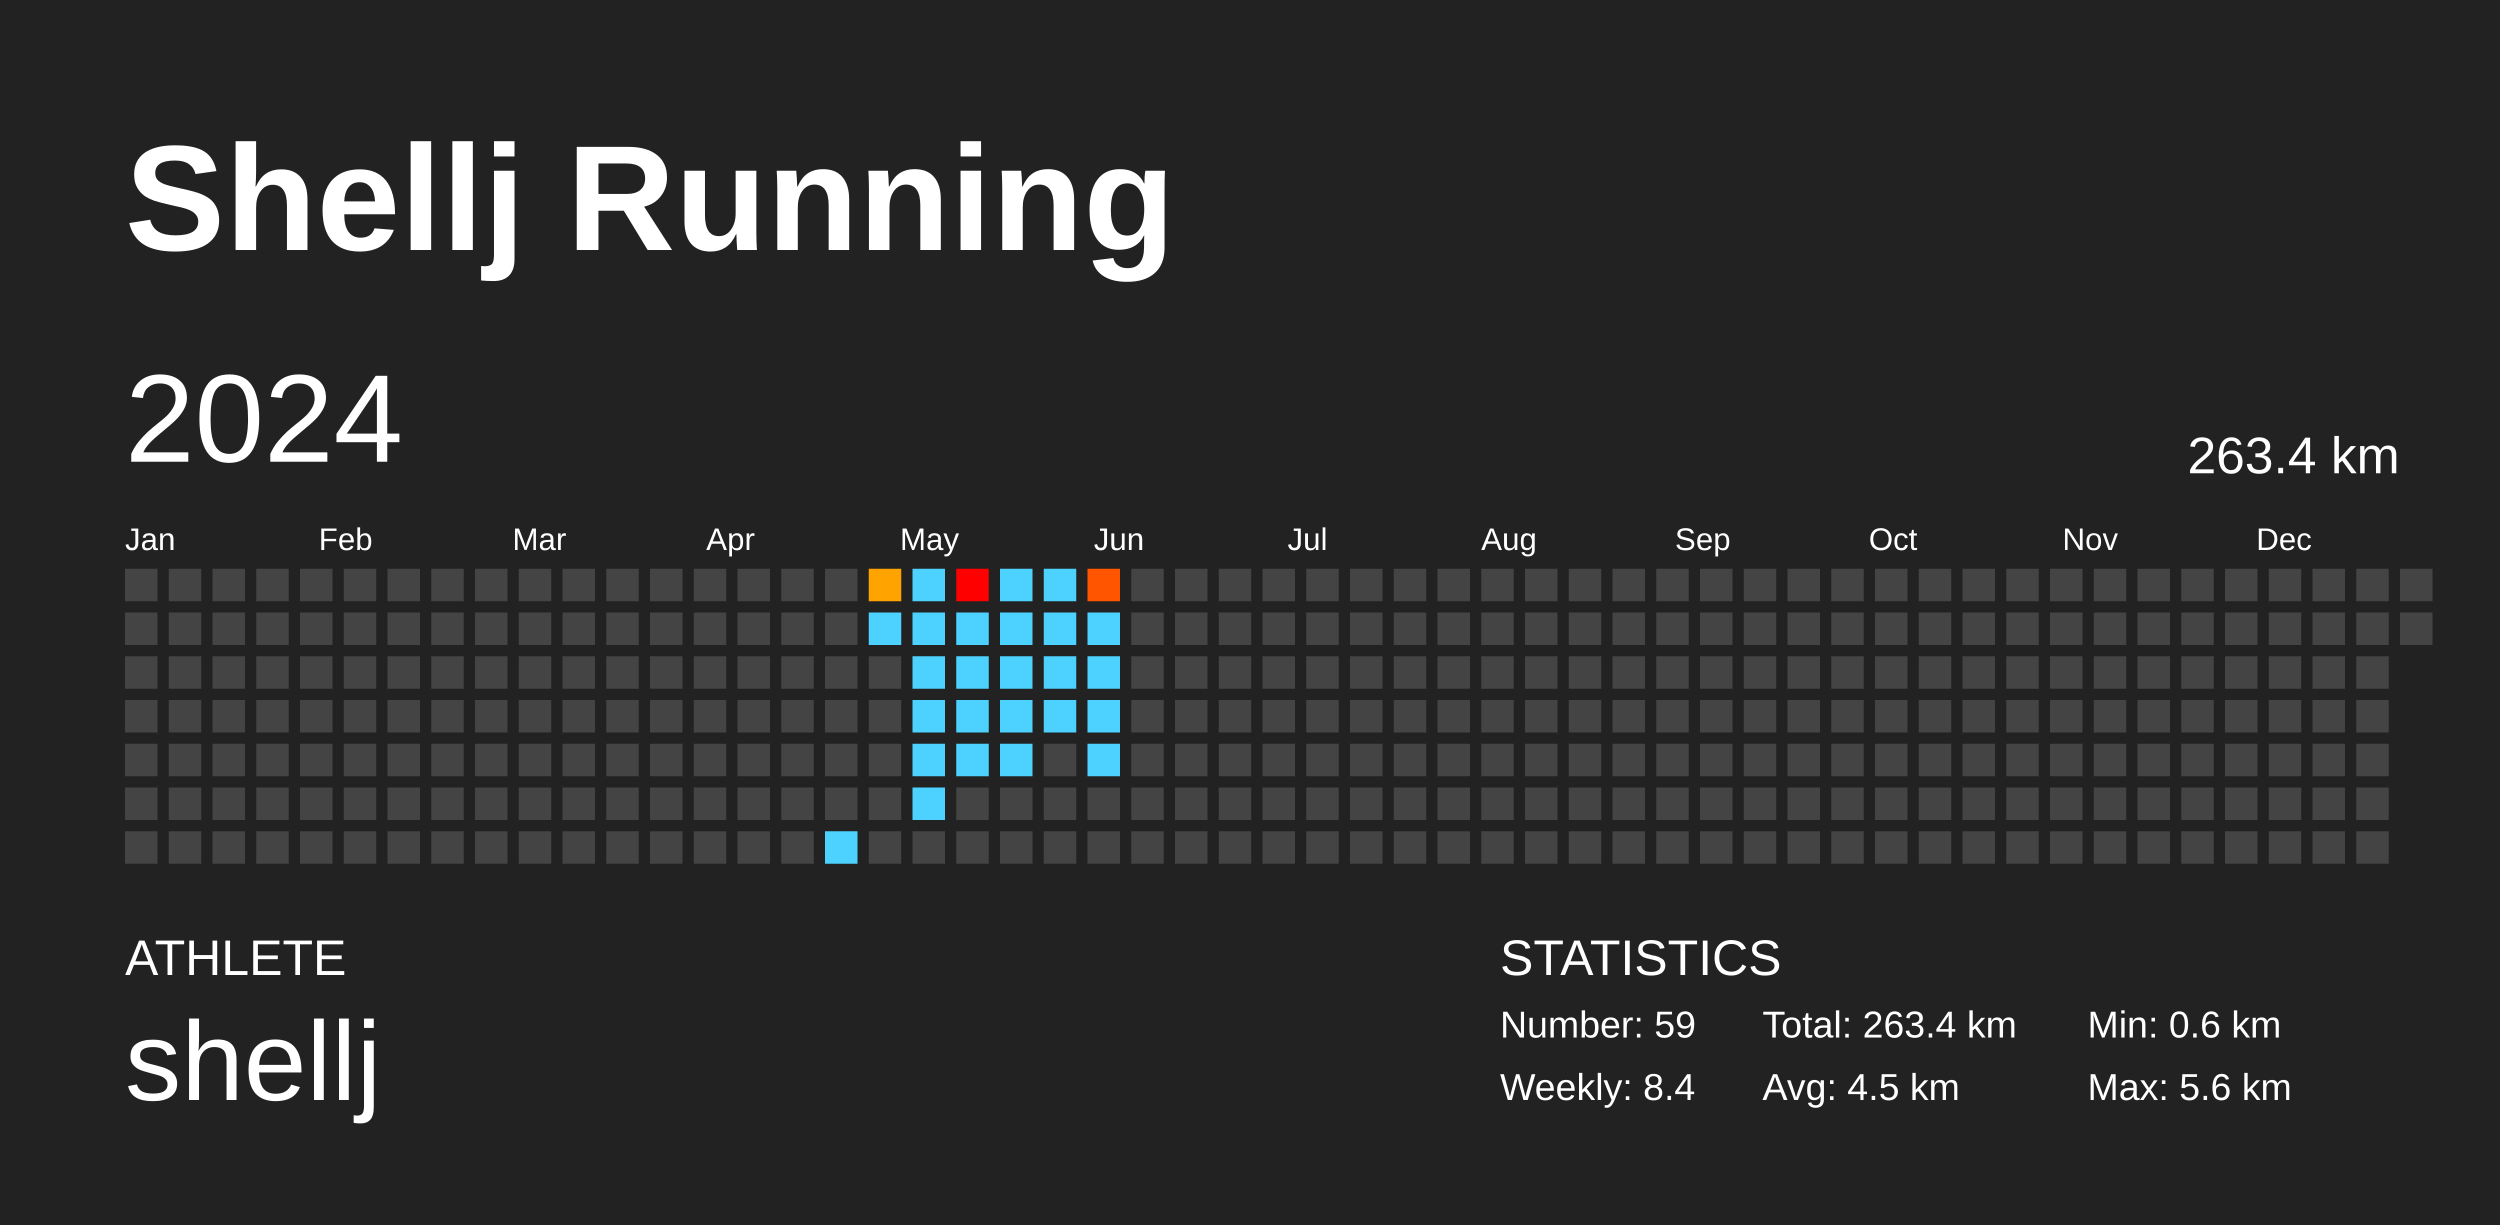
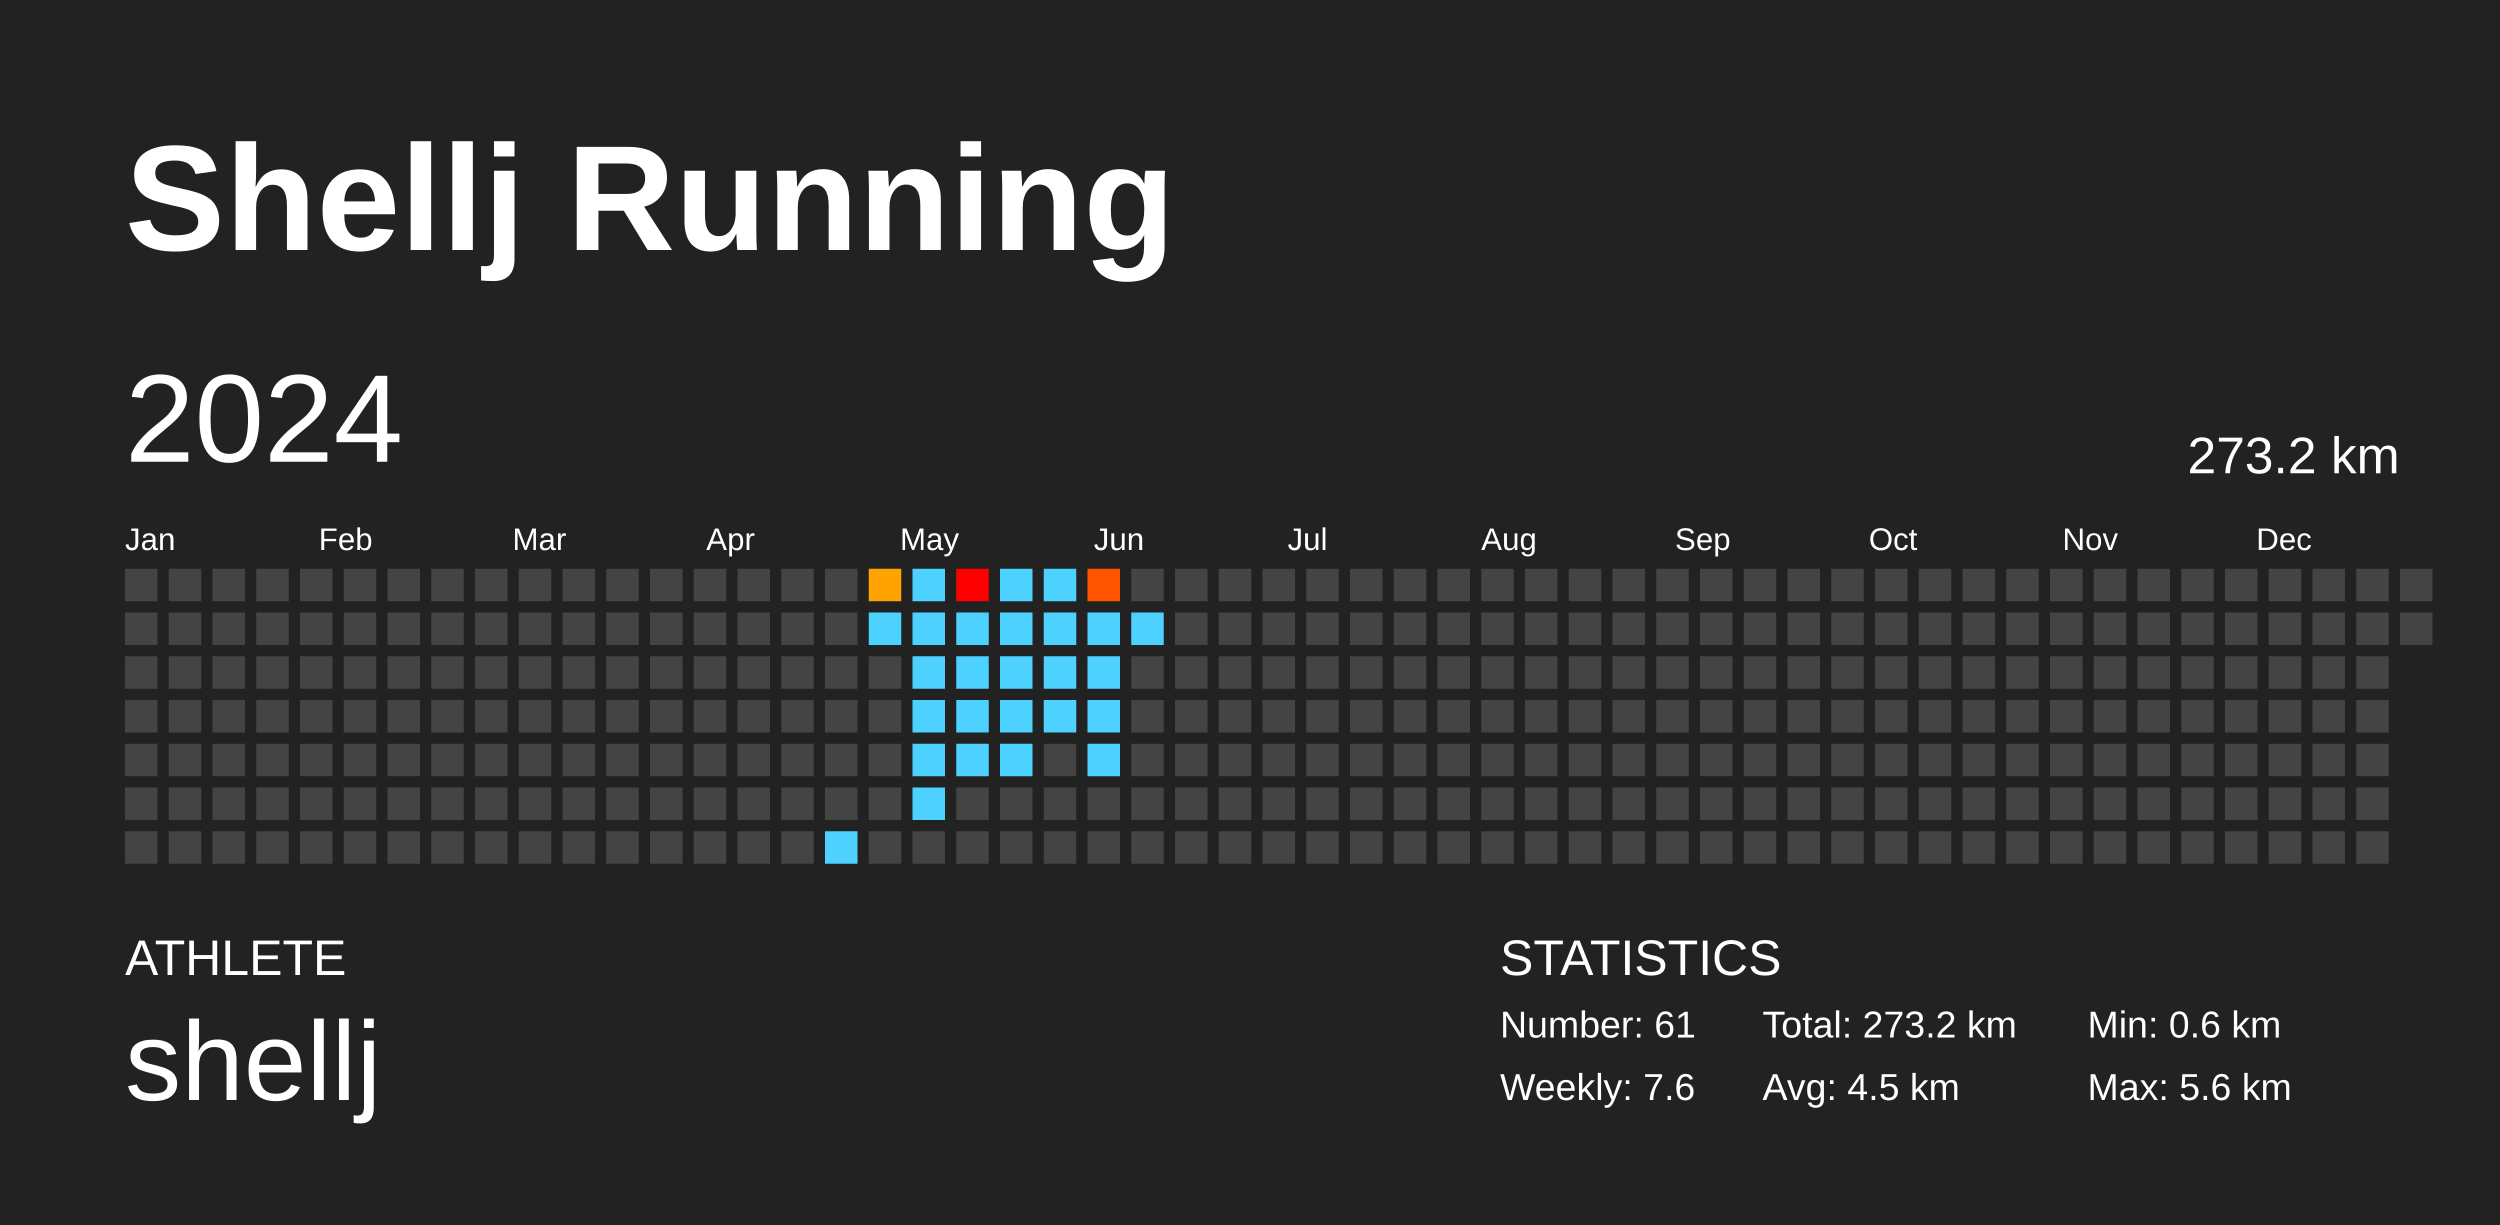
<svg xmlns="http://www.w3.org/2000/svg" baseProfile="full" height="98mm" version="1.1" viewBox="0,0,200,98" width="200mm">
  <defs />
  <rect fill="#222222" height="98" width="200" x="0" y="0" />
  <text fill="#FFFFFF" style="font-size:12px; font-family:Arial; font-weight:bold;" x="10" y="20">Shellj Running</text>
  <text fill="#FFFFFF" style="font-size:4px; font-family:Arial" x="10" y="78">ATHLETE</text>
  <text fill="#FFFFFF" style="font-size:9px; font-family:Arial" x="10" y="88">shellj</text>
  <text fill="#FFFFFF" style="font-size:4px; font-family:Arial" x="120" y="78">STATISTICS</text>
-   <text fill="#FFFFFF" style="font-size:3px; font-family:Arial" x="120" y="83">Number: 59</text>
-   <text fill="#FFFFFF" style="font-size:3px; font-family:Arial" x="120" y="88">Weekly: 8.4</text>
-   <text fill="#FFFFFF" style="font-size:3px; font-family:Arial" x="141" y="83">Total: 263.4 km</text>
+   <text fill="#FFFFFF" style="font-size:3px; font-family:Arial" x="120" y="83">Number: 61</text>
+   <text fill="#FFFFFF" style="font-size:3px; font-family:Arial" x="120" y="88">Weekly: 7.6</text>
+   <text fill="#FFFFFF" style="font-size:3px; font-family:Arial" x="141" y="83">Total: 273.2 km</text>
  <text fill="#FFFFFF" style="font-size:3px; font-family:Arial" x="141" y="88">Avg: 4.5 km</text>
  <text fill="#FFFFFF" style="font-size:3px; font-family:Arial" x="167" y="83">Min: 0.6 km</text>
  <text fill="#FFFFFF" style="font-size:3px; font-family:Arial" x="167" y="88">Max: 5.6 km</text>
  <text dominant-baseline="hanging" fill="#FFFFFF" style="font-size:10.0px; font-family:Arial;" x="10" y="30">2024</text>
-   <text dominant-baseline="hanging" fill="#FFFFFF" style="font-size:4.125px; font-family:Arial;" x="175" y="35">263.4 km</text>
+   <text dominant-baseline="hanging" fill="#FFFFFF" style="font-size:4.125px; font-family:Arial;" x="175" y="35">273.2 km</text>
  <text fill="#FFFFFF" style="font-size:2.5px; font-family:Arial" x="10.0" y="44">Jan</text>
  <text fill="#FFFFFF" style="font-size:2.5px; font-family:Arial" x="25.5" y="44">Feb</text>
  <text fill="#FFFFFF" style="font-size:2.5px; font-family:Arial" x="41.0" y="44">Mar</text>
  <text fill="#FFFFFF" style="font-size:2.5px; font-family:Arial" x="56.5" y="44">Apr</text>
  <text fill="#FFFFFF" style="font-size:2.5px; font-family:Arial" x="72.0" y="44">May</text>
  <text fill="#FFFFFF" style="font-size:2.5px; font-family:Arial" x="87.5" y="44">Jun</text>
  <text fill="#FFFFFF" style="font-size:2.5px; font-family:Arial" x="103.0" y="44">Jul</text>
  <text fill="#FFFFFF" style="font-size:2.5px; font-family:Arial" x="118.5" y="44">Aug</text>
  <text fill="#FFFFFF" style="font-size:2.5px; font-family:Arial" x="134.0" y="44">Sep</text>
  <text fill="#FFFFFF" style="font-size:2.5px; font-family:Arial" x="149.5" y="44">Oct</text>
  <text fill="#FFFFFF" style="font-size:2.5px; font-family:Arial" x="165.0" y="44">Nov</text>
  <text fill="#FFFFFF" style="font-size:2.5px; font-family:Arial" x="180.5" y="44">Dec</text>
  <rect fill="#444444" height="2.6" width="2.6" x="10.0" y="45.5" />
  <rect fill="#444444" height="2.6" width="2.6" x="10.0" y="49.0" />
  <rect fill="#444444" height="2.6" width="2.6" x="10.0" y="52.5" />
  <rect fill="#444444" height="2.6" width="2.6" x="10.0" y="56.0" />
  <rect fill="#444444" height="2.6" width="2.6" x="10.0" y="59.5" />
  <rect fill="#444444" height="2.6" width="2.6" x="10.0" y="63.0" />
  <rect fill="#444444" height="2.6" width="2.6" x="10.0" y="66.5" />
  <rect fill="#444444" height="2.6" width="2.6" x="13.5" y="45.5" />
  <rect fill="#444444" height="2.6" width="2.6" x="13.5" y="49.0" />
  <rect fill="#444444" height="2.6" width="2.6" x="13.5" y="52.5" />
  <rect fill="#444444" height="2.6" width="2.6" x="13.5" y="56.0" />
  <rect fill="#444444" height="2.6" width="2.6" x="13.5" y="59.5" />
  <rect fill="#444444" height="2.6" width="2.6" x="13.5" y="63.0" />
  <rect fill="#444444" height="2.6" width="2.6" x="13.5" y="66.5" />
  <rect fill="#444444" height="2.6" width="2.6" x="17.0" y="45.5" />
  <rect fill="#444444" height="2.6" width="2.6" x="17.0" y="49.0" />
  <rect fill="#444444" height="2.6" width="2.6" x="17.0" y="52.5" />
  <rect fill="#444444" height="2.6" width="2.6" x="17.0" y="56.0" />
  <rect fill="#444444" height="2.6" width="2.6" x="17.0" y="59.5" />
  <rect fill="#444444" height="2.6" width="2.6" x="17.0" y="63.0" />
  <rect fill="#444444" height="2.6" width="2.6" x="17.0" y="66.5" />
  <rect fill="#444444" height="2.6" width="2.6" x="20.5" y="45.5" />
  <rect fill="#444444" height="2.6" width="2.6" x="20.5" y="49.0" />
  <rect fill="#444444" height="2.6" width="2.6" x="20.5" y="52.5" />
  <rect fill="#444444" height="2.6" width="2.6" x="20.5" y="56.0" />
  <rect fill="#444444" height="2.6" width="2.6" x="20.5" y="59.5" />
  <rect fill="#444444" height="2.6" width="2.6" x="20.5" y="63.0" />
  <rect fill="#444444" height="2.6" width="2.6" x="20.5" y="66.5" />
  <rect fill="#444444" height="2.6" width="2.6" x="24.0" y="45.5" />
  <rect fill="#444444" height="2.6" width="2.6" x="24.0" y="49.0" />
  <rect fill="#444444" height="2.6" width="2.6" x="24.0" y="52.5" />
  <rect fill="#444444" height="2.6" width="2.6" x="24.0" y="56.0" />
  <rect fill="#444444" height="2.6" width="2.6" x="24.0" y="59.5" />
  <rect fill="#444444" height="2.6" width="2.6" x="24.0" y="63.0" />
  <rect fill="#444444" height="2.6" width="2.6" x="24.0" y="66.5" />
  <rect fill="#444444" height="2.6" width="2.6" x="27.5" y="45.5" />
  <rect fill="#444444" height="2.6" width="2.6" x="27.5" y="49.0" />
  <rect fill="#444444" height="2.6" width="2.6" x="27.5" y="52.5" />
  <rect fill="#444444" height="2.6" width="2.6" x="27.5" y="56.0" />
  <rect fill="#444444" height="2.6" width="2.6" x="27.5" y="59.5" />
  <rect fill="#444444" height="2.6" width="2.6" x="27.5" y="63.0" />
  <rect fill="#444444" height="2.6" width="2.6" x="27.5" y="66.5" />
  <rect fill="#444444" height="2.6" width="2.6" x="31.0" y="45.5" />
  <rect fill="#444444" height="2.6" width="2.6" x="31.0" y="49.0" />
  <rect fill="#444444" height="2.6" width="2.6" x="31.0" y="52.5" />
  <rect fill="#444444" height="2.6" width="2.6" x="31.0" y="56.0" />
  <rect fill="#444444" height="2.6" width="2.6" x="31.0" y="59.5" />
  <rect fill="#444444" height="2.6" width="2.6" x="31.0" y="63.0" />
  <rect fill="#444444" height="2.6" width="2.6" x="31.0" y="66.5" />
  <rect fill="#444444" height="2.6" width="2.6" x="34.5" y="45.5" />
  <rect fill="#444444" height="2.6" width="2.6" x="34.5" y="49.0" />
  <rect fill="#444444" height="2.6" width="2.6" x="34.5" y="52.5" />
  <rect fill="#444444" height="2.6" width="2.6" x="34.5" y="56.0" />
  <rect fill="#444444" height="2.6" width="2.6" x="34.5" y="59.5" />
  <rect fill="#444444" height="2.6" width="2.6" x="34.5" y="63.0" />
  <rect fill="#444444" height="2.6" width="2.6" x="34.5" y="66.5" />
  <rect fill="#444444" height="2.6" width="2.6" x="38.0" y="45.5" />
  <rect fill="#444444" height="2.6" width="2.6" x="38.0" y="49.0" />
  <rect fill="#444444" height="2.6" width="2.6" x="38.0" y="52.5" />
  <rect fill="#444444" height="2.6" width="2.6" x="38.0" y="56.0" />
  <rect fill="#444444" height="2.6" width="2.6" x="38.0" y="59.5" />
  <rect fill="#444444" height="2.6" width="2.6" x="38.0" y="63.0" />
  <rect fill="#444444" height="2.6" width="2.6" x="38.0" y="66.5" />
  <rect fill="#444444" height="2.6" width="2.6" x="41.5" y="45.5" />
  <rect fill="#444444" height="2.6" width="2.6" x="41.5" y="49.0" />
  <rect fill="#444444" height="2.6" width="2.6" x="41.5" y="52.5" />
  <rect fill="#444444" height="2.6" width="2.6" x="41.5" y="56.0" />
  <rect fill="#444444" height="2.6" width="2.6" x="41.5" y="59.5" />
  <rect fill="#444444" height="2.6" width="2.6" x="41.5" y="63.0" />
  <rect fill="#444444" height="2.6" width="2.6" x="41.5" y="66.5" />
  <rect fill="#444444" height="2.6" width="2.6" x="45.0" y="45.5" />
  <rect fill="#444444" height="2.6" width="2.6" x="45.0" y="49.0" />
  <rect fill="#444444" height="2.6" width="2.6" x="45.0" y="52.5" />
  <rect fill="#444444" height="2.6" width="2.6" x="45.0" y="56.0" />
  <rect fill="#444444" height="2.6" width="2.6" x="45.0" y="59.5" />
  <rect fill="#444444" height="2.6" width="2.6" x="45.0" y="63.0" />
  <rect fill="#444444" height="2.6" width="2.6" x="45.0" y="66.5" />
  <rect fill="#444444" height="2.6" width="2.6" x="48.5" y="45.5" />
  <rect fill="#444444" height="2.6" width="2.6" x="48.5" y="49.0" />
  <rect fill="#444444" height="2.6" width="2.6" x="48.5" y="52.5" />
  <rect fill="#444444" height="2.6" width="2.6" x="48.5" y="56.0" />
  <rect fill="#444444" height="2.6" width="2.6" x="48.5" y="59.5" />
  <rect fill="#444444" height="2.6" width="2.6" x="48.5" y="63.0" />
  <rect fill="#444444" height="2.6" width="2.6" x="48.5" y="66.5" />
  <rect fill="#444444" height="2.6" width="2.6" x="52.0" y="45.5" />
  <rect fill="#444444" height="2.6" width="2.6" x="52.0" y="49.0" />
  <rect fill="#444444" height="2.6" width="2.6" x="52.0" y="52.5" />
  <rect fill="#444444" height="2.6" width="2.6" x="52.0" y="56.0" />
  <rect fill="#444444" height="2.6" width="2.6" x="52.0" y="59.5" />
  <rect fill="#444444" height="2.6" width="2.6" x="52.0" y="63.0" />
  <rect fill="#444444" height="2.6" width="2.6" x="52.0" y="66.5" />
  <rect fill="#444444" height="2.6" width="2.6" x="55.5" y="45.5" />
  <rect fill="#444444" height="2.6" width="2.6" x="55.5" y="49.0" />
  <rect fill="#444444" height="2.6" width="2.6" x="55.5" y="52.5" />
  <rect fill="#444444" height="2.6" width="2.6" x="55.5" y="56.0" />
  <rect fill="#444444" height="2.6" width="2.6" x="55.5" y="59.5" />
  <rect fill="#444444" height="2.6" width="2.6" x="55.5" y="63.0" />
  <rect fill="#444444" height="2.6" width="2.6" x="55.5" y="66.5" />
  <rect fill="#444444" height="2.6" width="2.6" x="59.0" y="45.5" />
  <rect fill="#444444" height="2.6" width="2.6" x="59.0" y="49.0" />
  <rect fill="#444444" height="2.6" width="2.6" x="59.0" y="52.5" />
  <rect fill="#444444" height="2.6" width="2.6" x="59.0" y="56.0" />
  <rect fill="#444444" height="2.6" width="2.6" x="59.0" y="59.5" />
  <rect fill="#444444" height="2.6" width="2.6" x="59.0" y="63.0" />
  <rect fill="#444444" height="2.6" width="2.6" x="59.0" y="66.5" />
  <rect fill="#444444" height="2.6" width="2.6" x="62.5" y="45.5" />
  <rect fill="#444444" height="2.6" width="2.6" x="62.5" y="49.0" />
  <rect fill="#444444" height="2.6" width="2.6" x="62.5" y="52.5" />
  <rect fill="#444444" height="2.6" width="2.6" x="62.5" y="56.0" />
  <rect fill="#444444" height="2.6" width="2.6" x="62.5" y="59.5" />
  <rect fill="#444444" height="2.6" width="2.6" x="62.5" y="63.0" />
  <rect fill="#444444" height="2.6" width="2.6" x="62.5" y="66.5" />
  <rect fill="#444444" height="2.6" width="2.6" x="66.0" y="45.5" />
  <rect fill="#444444" height="2.6" width="2.6" x="66.0" y="49.0" />
  <rect fill="#444444" height="2.6" width="2.6" x="66.0" y="52.5" />
  <rect fill="#444444" height="2.6" width="2.6" x="66.0" y="56.0" />
  <rect fill="#444444" height="2.6" width="2.6" x="66.0" y="59.5" />
  <rect fill="#444444" height="2.6" width="2.6" x="66.0" y="63.0" />
  <rect fill="#4dd2ff" height="2.6" width="2.6" x="66.0" y="66.5" />
  <rect fill="#ffa300" height="2.6" width="2.6" x="69.5" y="45.5" />
  <rect fill="#4dd2ff" height="2.6" width="2.6" x="69.5" y="49.0" />
  <rect fill="#444444" height="2.6" width="2.6" x="69.5" y="52.5" />
  <rect fill="#444444" height="2.6" width="2.6" x="69.5" y="56.0" />
  <rect fill="#444444" height="2.6" width="2.6" x="69.5" y="59.5" />
  <rect fill="#444444" height="2.6" width="2.6" x="69.5" y="63.0" />
  <rect fill="#444444" height="2.6" width="2.6" x="69.5" y="66.5" />
  <rect fill="#4dd2ff" height="2.6" width="2.6" x="73.0" y="45.5" />
  <rect fill="#4dd2ff" height="2.6" width="2.6" x="73.0" y="49.0" />
  <rect fill="#4dd2ff" height="2.6" width="2.6" x="73.0" y="52.5" />
  <rect fill="#4dd2ff" height="2.6" width="2.6" x="73.0" y="56.0" />
  <rect fill="#4dd2ff" height="2.6" width="2.6" x="73.0" y="59.5" />
  <rect fill="#4dd2ff" height="2.6" width="2.6" x="73.0" y="63.0" />
  <rect fill="#444444" height="2.6" width="2.6" x="73.0" y="66.5" />
  <rect fill="red" height="2.6" width="2.6" x="76.5" y="45.5" />
  <rect fill="#4dd2ff" height="2.6" width="2.6" x="76.5" y="49.0" />
  <rect fill="#4dd2ff" height="2.6" width="2.6" x="76.5" y="52.5" />
  <rect fill="#4dd2ff" height="2.6" width="2.6" x="76.5" y="56.0" />
  <rect fill="#4dd2ff" height="2.6" width="2.6" x="76.5" y="59.5" />
  <rect fill="#444444" height="2.6" width="2.6" x="76.5" y="63.0" />
  <rect fill="#444444" height="2.6" width="2.6" x="76.5" y="66.5" />
  <rect fill="#4dd2ff" height="2.6" width="2.6" x="80.0" y="45.5" />
  <rect fill="#4dd2ff" height="2.6" width="2.6" x="80.0" y="49.0" />
  <rect fill="#4dd2ff" height="2.6" width="2.6" x="80.0" y="52.5" />
  <rect fill="#4dd2ff" height="2.6" width="2.6" x="80.0" y="56.0" />
  <rect fill="#4dd2ff" height="2.6" width="2.6" x="80.0" y="59.5" />
  <rect fill="#444444" height="2.6" width="2.6" x="80.0" y="63.0" />
  <rect fill="#444444" height="2.6" width="2.6" x="80.0" y="66.5" />
  <rect fill="#4dd2ff" height="2.6" width="2.6" x="83.5" y="45.5" />
  <rect fill="#4dd2ff" height="2.6" width="2.6" x="83.5" y="49.0" />
  <rect fill="#4dd2ff" height="2.6" width="2.6" x="83.5" y="52.5" />
  <rect fill="#4dd2ff" height="2.6" width="2.6" x="83.5" y="56.0" />
  <rect fill="#444444" height="2.6" width="2.6" x="83.5" y="59.5" />
  <rect fill="#444444" height="2.6" width="2.6" x="83.5" y="63.0" />
  <rect fill="#444444" height="2.6" width="2.6" x="83.5" y="66.5" />
  <rect fill="#ff5500" height="2.6" width="2.6" x="87.0" y="45.5" />
  <rect fill="#4dd2ff" height="2.6" width="2.6" x="87.0" y="49.0" />
  <rect fill="#4dd2ff" height="2.6" width="2.6" x="87.0" y="52.5" />
  <rect fill="#4dd2ff" height="2.6" width="2.6" x="87.0" y="56.0" />
  <rect fill="#4dd2ff" height="2.6" width="2.6" x="87.0" y="59.5" />
  <rect fill="#444444" height="2.6" width="2.6" x="87.0" y="63.0" />
  <rect fill="#444444" height="2.6" width="2.6" x="87.0" y="66.5" />
  <rect fill="#444444" height="2.6" width="2.6" x="90.5" y="45.5" />
-   <rect fill="#444444" height="2.6" width="2.6" x="90.5" y="49.0" />
+   <rect fill="#4dd2ff" height="2.6" width="2.6" x="90.5" y="49.0" />
  <rect fill="#444444" height="2.6" width="2.6" x="90.5" y="52.5" />
  <rect fill="#444444" height="2.6" width="2.6" x="90.5" y="56.0" />
  <rect fill="#444444" height="2.6" width="2.6" x="90.5" y="59.5" />
  <rect fill="#444444" height="2.6" width="2.6" x="90.5" y="63.0" />
  <rect fill="#444444" height="2.6" width="2.6" x="90.5" y="66.5" />
  <rect fill="#444444" height="2.6" width="2.6" x="94.0" y="45.5" />
  <rect fill="#444444" height="2.6" width="2.6" x="94.0" y="49.0" />
  <rect fill="#444444" height="2.6" width="2.6" x="94.0" y="52.5" />
  <rect fill="#444444" height="2.6" width="2.6" x="94.0" y="56.0" />
  <rect fill="#444444" height="2.6" width="2.6" x="94.0" y="59.5" />
  <rect fill="#444444" height="2.6" width="2.6" x="94.0" y="63.0" />
  <rect fill="#444444" height="2.6" width="2.6" x="94.0" y="66.5" />
  <rect fill="#444444" height="2.6" width="2.6" x="97.5" y="45.5" />
  <rect fill="#444444" height="2.6" width="2.6" x="97.5" y="49.0" />
  <rect fill="#444444" height="2.6" width="2.6" x="97.5" y="52.5" />
  <rect fill="#444444" height="2.6" width="2.6" x="97.5" y="56.0" />
  <rect fill="#444444" height="2.6" width="2.6" x="97.5" y="59.5" />
  <rect fill="#444444" height="2.6" width="2.6" x="97.5" y="63.0" />
  <rect fill="#444444" height="2.6" width="2.6" x="97.5" y="66.5" />
  <rect fill="#444444" height="2.6" width="2.6" x="101.0" y="45.5" />
  <rect fill="#444444" height="2.6" width="2.6" x="101.0" y="49.0" />
  <rect fill="#444444" height="2.6" width="2.6" x="101.0" y="52.5" />
  <rect fill="#444444" height="2.6" width="2.6" x="101.0" y="56.0" />
  <rect fill="#444444" height="2.6" width="2.6" x="101.0" y="59.5" />
  <rect fill="#444444" height="2.6" width="2.6" x="101.0" y="63.0" />
  <rect fill="#444444" height="2.6" width="2.6" x="101.0" y="66.5" />
  <rect fill="#444444" height="2.6" width="2.6" x="104.5" y="45.5" />
  <rect fill="#444444" height="2.6" width="2.6" x="104.5" y="49.0" />
  <rect fill="#444444" height="2.6" width="2.6" x="104.5" y="52.5" />
  <rect fill="#444444" height="2.6" width="2.6" x="104.5" y="56.0" />
  <rect fill="#444444" height="2.6" width="2.6" x="104.5" y="59.5" />
  <rect fill="#444444" height="2.6" width="2.6" x="104.5" y="63.0" />
  <rect fill="#444444" height="2.6" width="2.6" x="104.5" y="66.5" />
  <rect fill="#444444" height="2.6" width="2.6" x="108.0" y="45.5" />
  <rect fill="#444444" height="2.6" width="2.6" x="108.0" y="49.0" />
  <rect fill="#444444" height="2.6" width="2.6" x="108.0" y="52.5" />
  <rect fill="#444444" height="2.6" width="2.6" x="108.0" y="56.0" />
  <rect fill="#444444" height="2.6" width="2.6" x="108.0" y="59.5" />
  <rect fill="#444444" height="2.6" width="2.6" x="108.0" y="63.0" />
  <rect fill="#444444" height="2.6" width="2.6" x="108.0" y="66.5" />
  <rect fill="#444444" height="2.6" width="2.6" x="111.5" y="45.5" />
  <rect fill="#444444" height="2.6" width="2.6" x="111.5" y="49.0" />
  <rect fill="#444444" height="2.6" width="2.6" x="111.5" y="52.5" />
  <rect fill="#444444" height="2.6" width="2.6" x="111.5" y="56.0" />
  <rect fill="#444444" height="2.6" width="2.6" x="111.5" y="59.5" />
  <rect fill="#444444" height="2.6" width="2.6" x="111.5" y="63.0" />
  <rect fill="#444444" height="2.6" width="2.6" x="111.5" y="66.5" />
  <rect fill="#444444" height="2.6" width="2.6" x="115.0" y="45.5" />
  <rect fill="#444444" height="2.6" width="2.6" x="115.0" y="49.0" />
  <rect fill="#444444" height="2.6" width="2.6" x="115.0" y="52.5" />
  <rect fill="#444444" height="2.6" width="2.6" x="115.0" y="56.0" />
  <rect fill="#444444" height="2.6" width="2.6" x="115.0" y="59.5" />
  <rect fill="#444444" height="2.6" width="2.6" x="115.0" y="63.0" />
  <rect fill="#444444" height="2.6" width="2.6" x="115.0" y="66.5" />
  <rect fill="#444444" height="2.6" width="2.6" x="118.5" y="45.5" />
  <rect fill="#444444" height="2.6" width="2.6" x="118.5" y="49.0" />
  <rect fill="#444444" height="2.6" width="2.6" x="118.5" y="52.5" />
  <rect fill="#444444" height="2.6" width="2.6" x="118.5" y="56.0" />
  <rect fill="#444444" height="2.6" width="2.6" x="118.5" y="59.5" />
  <rect fill="#444444" height="2.6" width="2.6" x="118.5" y="63.0" />
  <rect fill="#444444" height="2.6" width="2.6" x="118.5" y="66.5" />
  <rect fill="#444444" height="2.6" width="2.6" x="122.0" y="45.5" />
  <rect fill="#444444" height="2.6" width="2.6" x="122.0" y="49.0" />
  <rect fill="#444444" height="2.6" width="2.6" x="122.0" y="52.5" />
  <rect fill="#444444" height="2.6" width="2.6" x="122.0" y="56.0" />
  <rect fill="#444444" height="2.6" width="2.6" x="122.0" y="59.5" />
  <rect fill="#444444" height="2.6" width="2.6" x="122.0" y="63.0" />
  <rect fill="#444444" height="2.6" width="2.6" x="122.0" y="66.5" />
  <rect fill="#444444" height="2.6" width="2.6" x="125.5" y="45.5" />
  <rect fill="#444444" height="2.6" width="2.6" x="125.5" y="49.0" />
  <rect fill="#444444" height="2.6" width="2.6" x="125.5" y="52.5" />
  <rect fill="#444444" height="2.6" width="2.6" x="125.5" y="56.0" />
  <rect fill="#444444" height="2.6" width="2.6" x="125.5" y="59.5" />
  <rect fill="#444444" height="2.6" width="2.6" x="125.5" y="63.0" />
  <rect fill="#444444" height="2.6" width="2.6" x="125.5" y="66.5" />
  <rect fill="#444444" height="2.6" width="2.6" x="129.0" y="45.5" />
  <rect fill="#444444" height="2.6" width="2.6" x="129.0" y="49.0" />
  <rect fill="#444444" height="2.6" width="2.6" x="129.0" y="52.5" />
  <rect fill="#444444" height="2.6" width="2.6" x="129.0" y="56.0" />
  <rect fill="#444444" height="2.6" width="2.6" x="129.0" y="59.5" />
  <rect fill="#444444" height="2.6" width="2.6" x="129.0" y="63.0" />
  <rect fill="#444444" height="2.6" width="2.6" x="129.0" y="66.5" />
  <rect fill="#444444" height="2.6" width="2.6" x="132.5" y="45.5" />
  <rect fill="#444444" height="2.6" width="2.6" x="132.5" y="49.0" />
  <rect fill="#444444" height="2.6" width="2.6" x="132.5" y="52.5" />
  <rect fill="#444444" height="2.6" width="2.6" x="132.5" y="56.0" />
  <rect fill="#444444" height="2.6" width="2.6" x="132.5" y="59.5" />
  <rect fill="#444444" height="2.6" width="2.6" x="132.5" y="63.0" />
  <rect fill="#444444" height="2.6" width="2.6" x="132.5" y="66.5" />
  <rect fill="#444444" height="2.6" width="2.6" x="136.0" y="45.5" />
  <rect fill="#444444" height="2.6" width="2.6" x="136.0" y="49.0" />
  <rect fill="#444444" height="2.6" width="2.6" x="136.0" y="52.5" />
  <rect fill="#444444" height="2.6" width="2.6" x="136.0" y="56.0" />
  <rect fill="#444444" height="2.6" width="2.6" x="136.0" y="59.5" />
  <rect fill="#444444" height="2.6" width="2.6" x="136.0" y="63.0" />
  <rect fill="#444444" height="2.6" width="2.6" x="136.0" y="66.5" />
  <rect fill="#444444" height="2.6" width="2.6" x="139.5" y="45.5" />
  <rect fill="#444444" height="2.6" width="2.6" x="139.5" y="49.0" />
  <rect fill="#444444" height="2.6" width="2.6" x="139.5" y="52.5" />
  <rect fill="#444444" height="2.6" width="2.6" x="139.5" y="56.0" />
  <rect fill="#444444" height="2.6" width="2.6" x="139.5" y="59.5" />
  <rect fill="#444444" height="2.6" width="2.6" x="139.5" y="63.0" />
  <rect fill="#444444" height="2.6" width="2.6" x="139.5" y="66.5" />
  <rect fill="#444444" height="2.6" width="2.6" x="143.0" y="45.5" />
  <rect fill="#444444" height="2.6" width="2.6" x="143.0" y="49.0" />
  <rect fill="#444444" height="2.6" width="2.6" x="143.0" y="52.5" />
  <rect fill="#444444" height="2.6" width="2.6" x="143.0" y="56.0" />
  <rect fill="#444444" height="2.6" width="2.6" x="143.0" y="59.5" />
  <rect fill="#444444" height="2.6" width="2.6" x="143.0" y="63.0" />
  <rect fill="#444444" height="2.6" width="2.6" x="143.0" y="66.5" />
  <rect fill="#444444" height="2.6" width="2.6" x="146.5" y="45.5" />
  <rect fill="#444444" height="2.6" width="2.6" x="146.5" y="49.0" />
  <rect fill="#444444" height="2.6" width="2.6" x="146.5" y="52.5" />
  <rect fill="#444444" height="2.6" width="2.6" x="146.5" y="56.0" />
  <rect fill="#444444" height="2.6" width="2.6" x="146.5" y="59.5" />
  <rect fill="#444444" height="2.6" width="2.6" x="146.5" y="63.0" />
  <rect fill="#444444" height="2.6" width="2.6" x="146.5" y="66.5" />
  <rect fill="#444444" height="2.6" width="2.6" x="150.0" y="45.5" />
  <rect fill="#444444" height="2.6" width="2.6" x="150.0" y="49.0" />
  <rect fill="#444444" height="2.6" width="2.6" x="150.0" y="52.5" />
  <rect fill="#444444" height="2.6" width="2.6" x="150.0" y="56.0" />
  <rect fill="#444444" height="2.6" width="2.6" x="150.0" y="59.5" />
  <rect fill="#444444" height="2.6" width="2.6" x="150.0" y="63.0" />
  <rect fill="#444444" height="2.6" width="2.6" x="150.0" y="66.5" />
  <rect fill="#444444" height="2.6" width="2.6" x="153.5" y="45.5" />
  <rect fill="#444444" height="2.6" width="2.6" x="153.5" y="49.0" />
  <rect fill="#444444" height="2.6" width="2.6" x="153.5" y="52.5" />
  <rect fill="#444444" height="2.6" width="2.6" x="153.5" y="56.0" />
  <rect fill="#444444" height="2.6" width="2.6" x="153.5" y="59.5" />
  <rect fill="#444444" height="2.6" width="2.6" x="153.5" y="63.0" />
  <rect fill="#444444" height="2.6" width="2.6" x="153.5" y="66.5" />
  <rect fill="#444444" height="2.6" width="2.6" x="157.0" y="45.5" />
  <rect fill="#444444" height="2.6" width="2.6" x="157.0" y="49.0" />
  <rect fill="#444444" height="2.6" width="2.6" x="157.0" y="52.5" />
  <rect fill="#444444" height="2.6" width="2.6" x="157.0" y="56.0" />
  <rect fill="#444444" height="2.6" width="2.6" x="157.0" y="59.5" />
  <rect fill="#444444" height="2.6" width="2.6" x="157.0" y="63.0" />
  <rect fill="#444444" height="2.6" width="2.6" x="157.0" y="66.5" />
  <rect fill="#444444" height="2.6" width="2.6" x="160.5" y="45.5" />
  <rect fill="#444444" height="2.6" width="2.6" x="160.5" y="49.0" />
  <rect fill="#444444" height="2.6" width="2.6" x="160.5" y="52.5" />
  <rect fill="#444444" height="2.6" width="2.6" x="160.5" y="56.0" />
  <rect fill="#444444" height="2.6" width="2.6" x="160.5" y="59.5" />
  <rect fill="#444444" height="2.6" width="2.6" x="160.5" y="63.0" />
  <rect fill="#444444" height="2.6" width="2.6" x="160.5" y="66.5" />
  <rect fill="#444444" height="2.6" width="2.6" x="164.0" y="45.5" />
  <rect fill="#444444" height="2.6" width="2.6" x="164.0" y="49.0" />
  <rect fill="#444444" height="2.6" width="2.6" x="164.0" y="52.5" />
  <rect fill="#444444" height="2.6" width="2.6" x="164.0" y="56.0" />
  <rect fill="#444444" height="2.6" width="2.6" x="164.0" y="59.5" />
  <rect fill="#444444" height="2.6" width="2.6" x="164.0" y="63.0" />
  <rect fill="#444444" height="2.6" width="2.6" x="164.0" y="66.5" />
  <rect fill="#444444" height="2.6" width="2.6" x="167.5" y="45.5" />
  <rect fill="#444444" height="2.6" width="2.6" x="167.5" y="49.0" />
  <rect fill="#444444" height="2.6" width="2.6" x="167.5" y="52.5" />
  <rect fill="#444444" height="2.6" width="2.6" x="167.5" y="56.0" />
  <rect fill="#444444" height="2.6" width="2.6" x="167.5" y="59.5" />
  <rect fill="#444444" height="2.6" width="2.6" x="167.5" y="63.0" />
  <rect fill="#444444" height="2.6" width="2.6" x="167.5" y="66.5" />
  <rect fill="#444444" height="2.6" width="2.6" x="171.0" y="45.5" />
  <rect fill="#444444" height="2.6" width="2.6" x="171.0" y="49.0" />
  <rect fill="#444444" height="2.6" width="2.6" x="171.0" y="52.5" />
  <rect fill="#444444" height="2.6" width="2.6" x="171.0" y="56.0" />
  <rect fill="#444444" height="2.6" width="2.6" x="171.0" y="59.5" />
  <rect fill="#444444" height="2.6" width="2.6" x="171.0" y="63.0" />
  <rect fill="#444444" height="2.6" width="2.6" x="171.0" y="66.5" />
  <rect fill="#444444" height="2.6" width="2.6" x="174.5" y="45.5" />
  <rect fill="#444444" height="2.6" width="2.6" x="174.5" y="49.0" />
  <rect fill="#444444" height="2.6" width="2.6" x="174.5" y="52.5" />
  <rect fill="#444444" height="2.6" width="2.6" x="174.5" y="56.0" />
  <rect fill="#444444" height="2.6" width="2.6" x="174.5" y="59.5" />
  <rect fill="#444444" height="2.6" width="2.6" x="174.5" y="63.0" />
  <rect fill="#444444" height="2.6" width="2.6" x="174.5" y="66.5" />
  <rect fill="#444444" height="2.6" width="2.6" x="178.0" y="45.5" />
  <rect fill="#444444" height="2.6" width="2.6" x="178.0" y="49.0" />
  <rect fill="#444444" height="2.6" width="2.6" x="178.0" y="52.5" />
  <rect fill="#444444" height="2.6" width="2.6" x="178.0" y="56.0" />
  <rect fill="#444444" height="2.6" width="2.6" x="178.0" y="59.5" />
  <rect fill="#444444" height="2.6" width="2.6" x="178.0" y="63.0" />
  <rect fill="#444444" height="2.6" width="2.6" x="178.0" y="66.5" />
  <rect fill="#444444" height="2.6" width="2.6" x="181.5" y="45.5" />
  <rect fill="#444444" height="2.6" width="2.6" x="181.5" y="49.0" />
  <rect fill="#444444" height="2.6" width="2.6" x="181.5" y="52.5" />
  <rect fill="#444444" height="2.6" width="2.6" x="181.5" y="56.0" />
  <rect fill="#444444" height="2.6" width="2.6" x="181.5" y="59.5" />
  <rect fill="#444444" height="2.6" width="2.6" x="181.5" y="63.0" />
  <rect fill="#444444" height="2.6" width="2.6" x="181.5" y="66.5" />
  <rect fill="#444444" height="2.6" width="2.6" x="185.0" y="45.5" />
  <rect fill="#444444" height="2.6" width="2.6" x="185.0" y="49.0" />
  <rect fill="#444444" height="2.6" width="2.6" x="185.0" y="52.5" />
  <rect fill="#444444" height="2.6" width="2.6" x="185.0" y="56.0" />
  <rect fill="#444444" height="2.6" width="2.6" x="185.0" y="59.5" />
  <rect fill="#444444" height="2.6" width="2.6" x="185.0" y="63.0" />
  <rect fill="#444444" height="2.6" width="2.6" x="185.0" y="66.5" />
  <rect fill="#444444" height="2.6" width="2.6" x="188.5" y="45.5" />
  <rect fill="#444444" height="2.6" width="2.6" x="188.5" y="49.0" />
  <rect fill="#444444" height="2.6" width="2.6" x="188.5" y="52.5" />
  <rect fill="#444444" height="2.6" width="2.6" x="188.5" y="56.0" />
  <rect fill="#444444" height="2.6" width="2.6" x="188.5" y="59.5" />
  <rect fill="#444444" height="2.6" width="2.6" x="188.5" y="63.0" />
  <rect fill="#444444" height="2.6" width="2.6" x="188.5" y="66.5" />
  <rect fill="#444444" height="2.6" width="2.6" x="192.0" y="45.5" />
  <rect fill="#444444" height="2.6" width="2.6" x="192.0" y="49.0" />
</svg>
